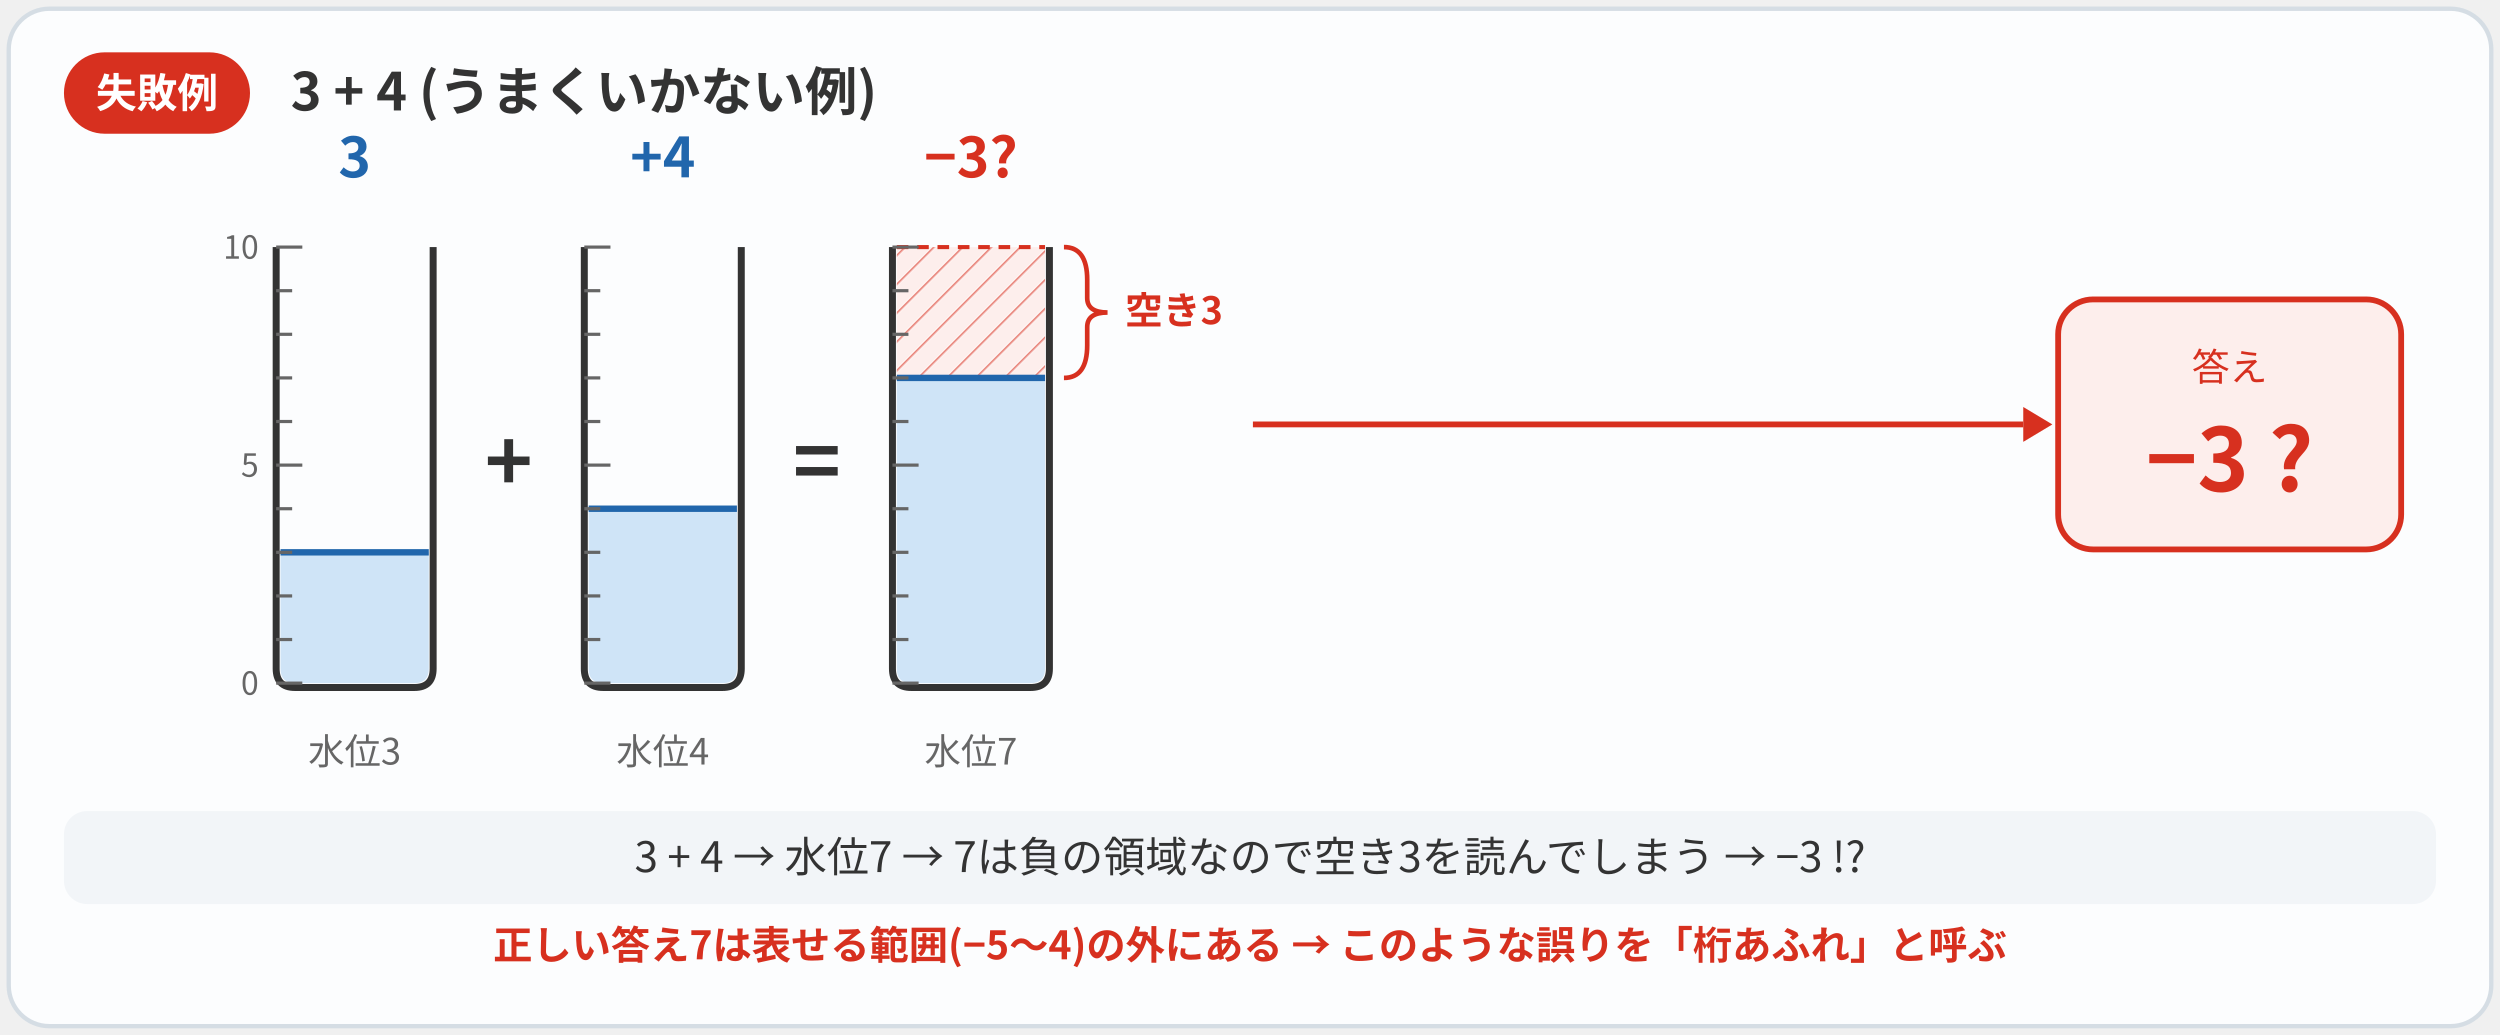
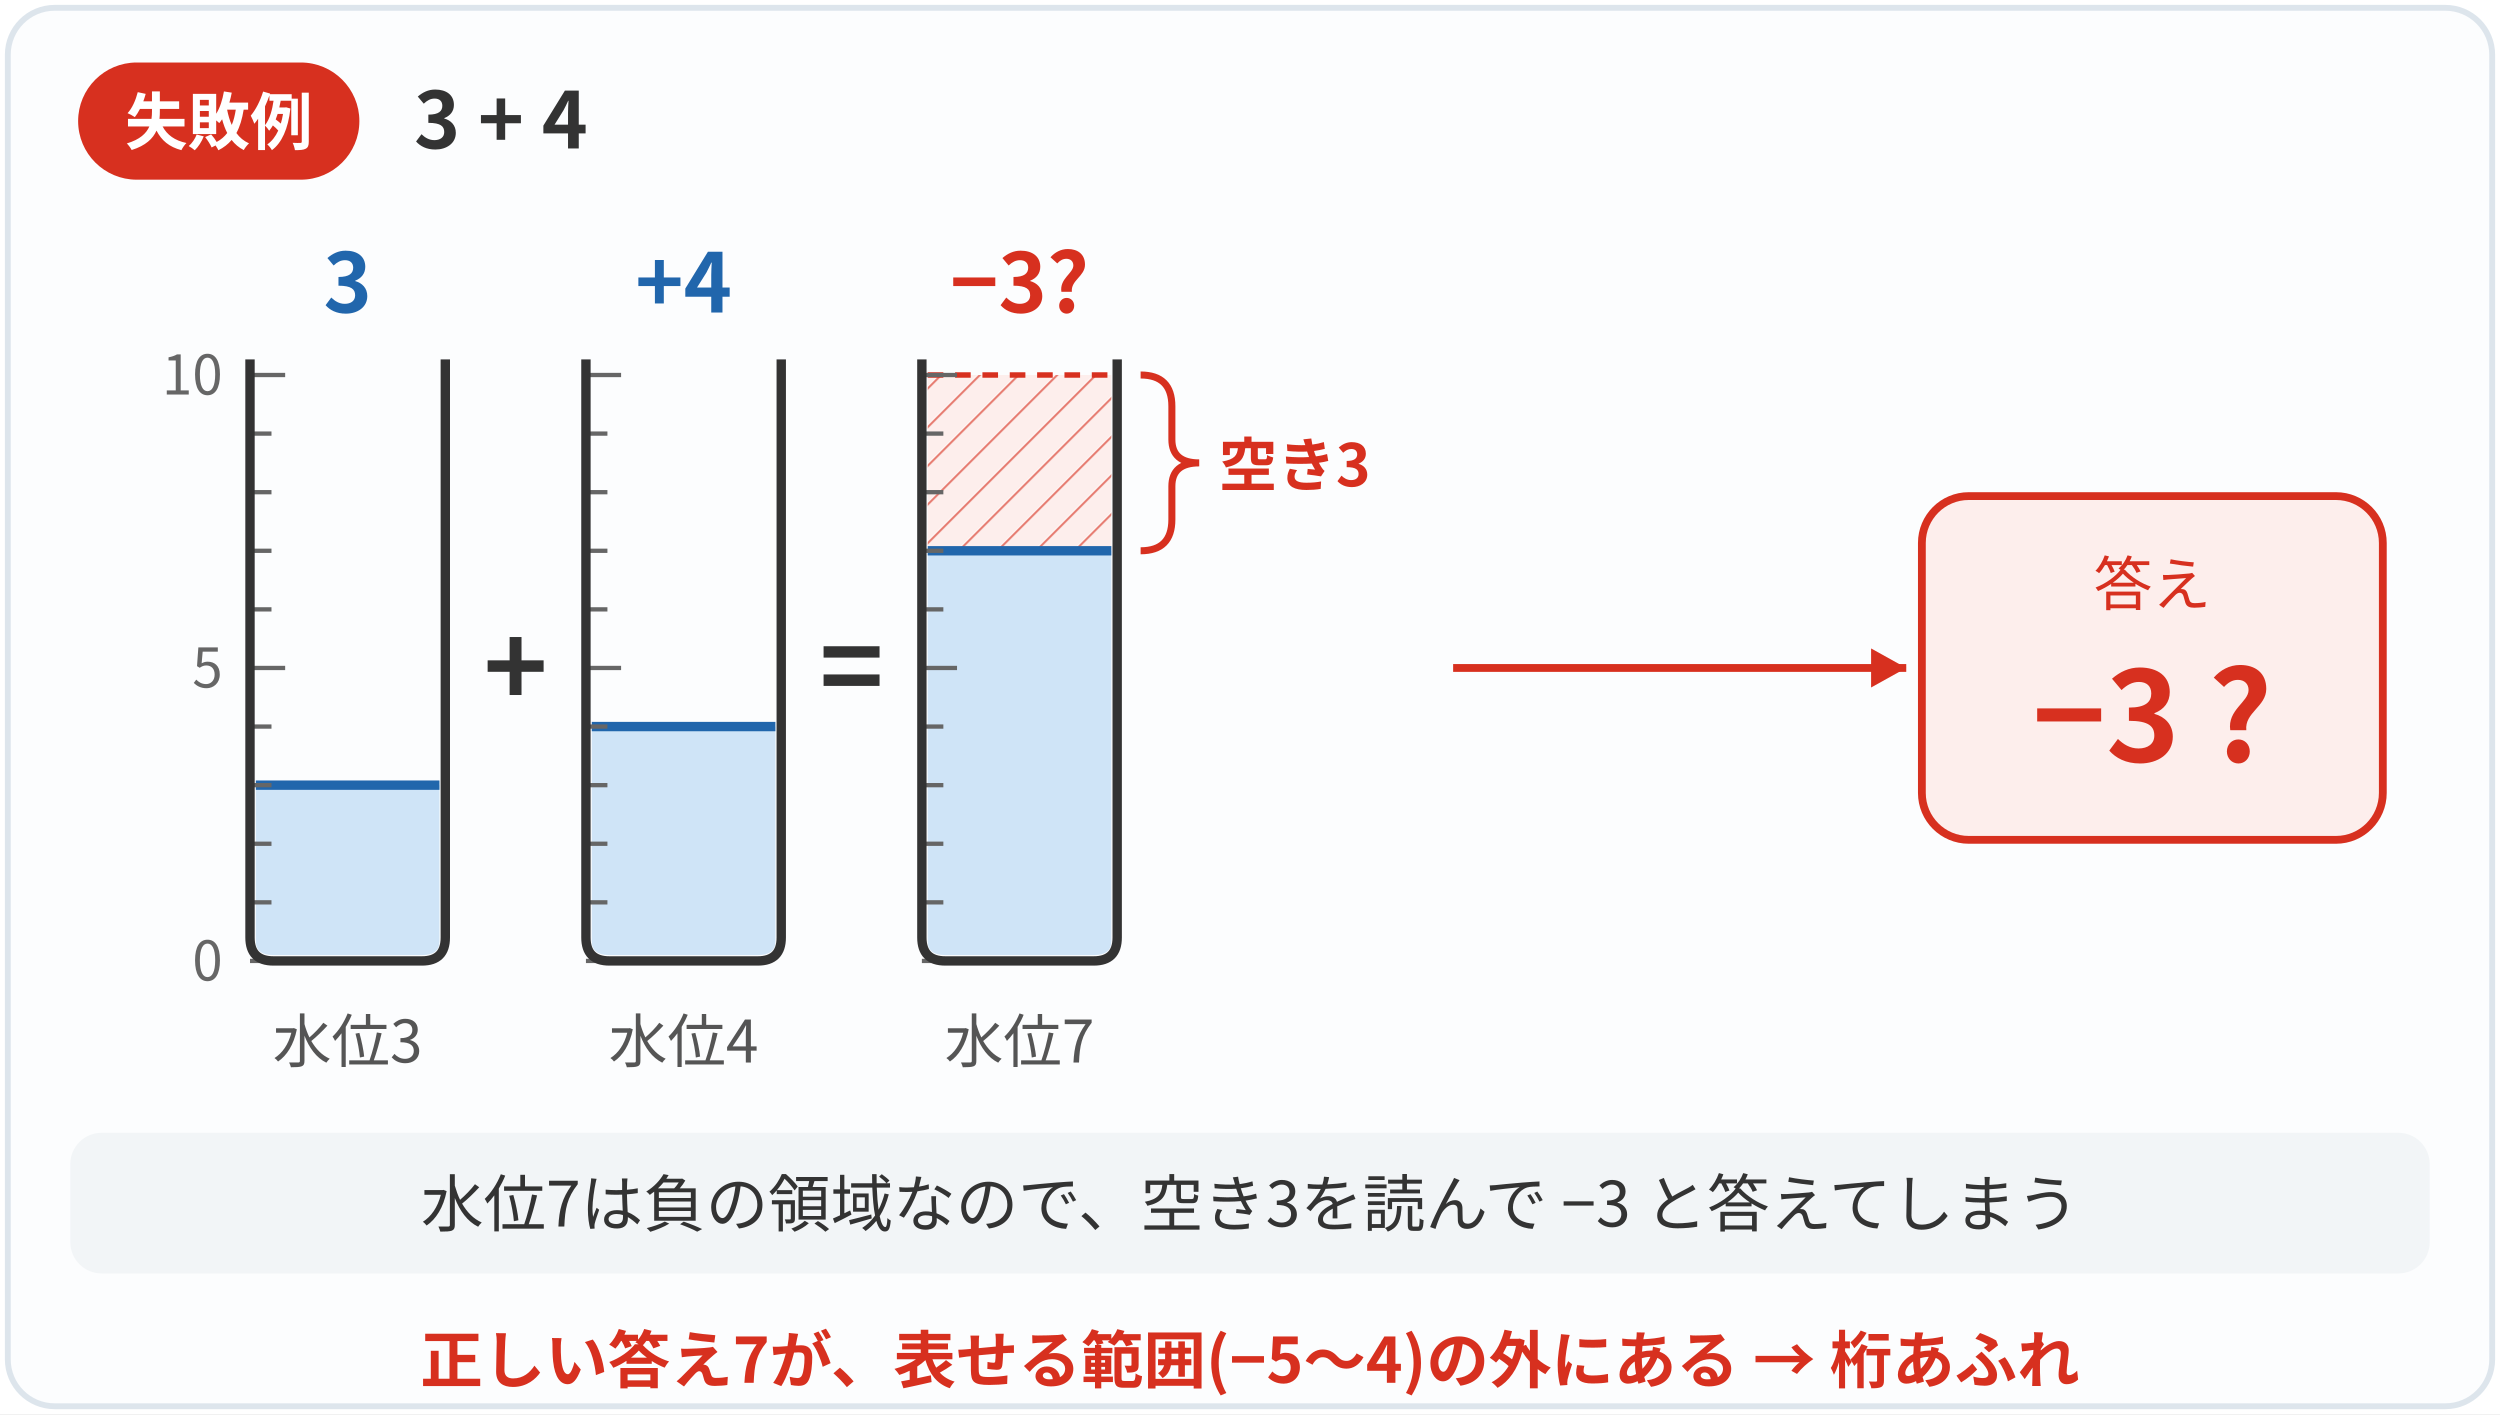
- <svg xmlns="http://www.w3.org/2000/svg" xml:lang="ja" lang="ja" viewBox="0 0 860 356" font-family="'Hiragino Sans','Hiragino Kaku Gothic ProN','Noto Sans JP','Noto Sans CJK JP','Yu Gothic','Meiryo',sans-serif">
+ <svg xmlns="http://www.w3.org/2000/svg" xml:lang="ja" viewBox="0 0 640 362" width="640" height="362" role="img" aria-labelledby="title desc" font-family="'Hiragino Sans','Noto Sans CJK JP','Yu Gothic',sans-serif">
  <defs>
    <pattern id="hred" patternUnits="userSpaceOnUse" width="7" height="7" patternTransform="rotate(45)">
      <rect width="7" height="7" fill="#fdeeec" />
      <line x1="0" y1="0" x2="0" y2="7" stroke="#d7301f" stroke-width="1.1" stroke-opacity="0.55" />
    </pattern>
  </defs>
-   <rect x="3" y="3" width="854" height="350" rx="14" fill="#fcfdfe" stroke="#d5dde4" stroke-width="1.5" />
-   <rect x="22" y="18" width="64" height="28" rx="14" fill="#d7301f" />
-   <text x="54.0" y="37" font-size="14" fill="#fff" text-anchor="middle" font-weight="bold" font-family="'Hiragino Sans','Hiragino Kaku Gothic ProN','Noto Sans JP','Noto Sans CJK JP','Yu Gothic','Meiryo',sans-serif">失敗例</text>
-   <text x="100" y="38" font-size="18" fill="#333" text-anchor="start" font-weight="bold" font-family="'Hiragino Sans','Hiragino Kaku Gothic ProN','Noto Sans JP','Noto Sans CJK JP','Yu Gothic','Meiryo',sans-serif">3 + 4 (うまくいかない例)</text>
-   <path d="M 96.5 190 L 96.5 230 Q 96.5 235 101.5 235 L 142.5 235 Q 147.5 235 147.5 230 L 147.5 190 Z" fill="#cfe4f7" />
-   <line x1="96.5" y1="190" x2="147.5" y2="190" stroke="#2166ac" stroke-width="2.2" />
-   <path d="M 95 85 L 95 230 Q 95 236.5 101.5 236.5 L 142.5 236.5 Q 149 236.5 149 230 L 149 85" fill="none" stroke="#333" stroke-width="2.4" stroke-opacity="1.0" />
-   <line x1="95" y1="235" x2="104" y2="235" stroke="#666" stroke-width="1.1" stroke-opacity="1.0" />
-   <line x1="95" y1="220" x2="100.5" y2="220" stroke="#666" stroke-width="1.1" stroke-opacity="1.0" />
-   <line x1="95" y1="205" x2="100.5" y2="205" stroke="#666" stroke-width="1.1" stroke-opacity="1.0" />
-   <line x1="95" y1="190" x2="100.5" y2="190" stroke="#666" stroke-width="1.1" stroke-opacity="1.0" />
-   <line x1="95" y1="175" x2="100.5" y2="175" stroke="#666" stroke-width="1.1" stroke-opacity="1.0" />
-   <line x1="95" y1="160" x2="104" y2="160" stroke="#666" stroke-width="1.1" stroke-opacity="1.0" />
-   <line x1="95" y1="145" x2="100.5" y2="145" stroke="#666" stroke-width="1.1" stroke-opacity="1.0" />
-   <line x1="95" y1="130" x2="100.5" y2="130" stroke="#666" stroke-width="1.1" stroke-opacity="1.0" />
-   <line x1="95" y1="115" x2="100.5" y2="115" stroke="#666" stroke-width="1.1" stroke-opacity="1.0" />
-   <line x1="95" y1="100" x2="100.5" y2="100" stroke="#666" stroke-width="1.1" stroke-opacity="1.0" />
-   <line x1="95" y1="85" x2="104" y2="85" stroke="#666" stroke-width="1.1" stroke-opacity="1.0" />
-   <text x="89" y="239" font-size="11" fill="#666" text-anchor="end" font-family="'Hiragino Sans','Hiragino Kaku Gothic ProN','Noto Sans JP','Noto Sans CJK JP','Yu Gothic','Meiryo',sans-serif">0</text>
-   <text x="89" y="164" font-size="11" fill="#666" text-anchor="end" font-family="'Hiragino Sans','Hiragino Kaku Gothic ProN','Noto Sans JP','Noto Sans CJK JP','Yu Gothic','Meiryo',sans-serif">5</text>
-   <text x="89" y="89" font-size="11" fill="#666" text-anchor="end" font-family="'Hiragino Sans','Hiragino Kaku Gothic ProN','Noto Sans JP','Noto Sans CJK JP','Yu Gothic','Meiryo',sans-serif">10</text>
-   <text x="122.0" y="61" font-size="19" fill="#2166ac" text-anchor="middle" font-weight="bold" font-family="'Hiragino Sans','Hiragino Kaku Gothic ProN','Noto Sans JP','Noto Sans CJK JP','Yu Gothic','Meiryo',sans-serif">3</text>
-   <text x="122.0" y="263" font-size="12.5" fill="#666" text-anchor="middle" font-family="'Hiragino Sans','Hiragino Kaku Gothic ProN','Noto Sans JP','Noto Sans CJK JP','Yu Gothic','Meiryo',sans-serif">水位3</text>
-   <text x="175" y="169" font-size="28" fill="#333" text-anchor="middle" font-weight="bold" font-family="'Hiragino Sans','Hiragino Kaku Gothic ProN','Noto Sans JP','Noto Sans CJK JP','Yu Gothic','Meiryo',sans-serif">+</text>
-   <path d="M 202.5 175 L 202.5 230 Q 202.5 235 207.5 235 L 248.5 235 Q 253.5 235 253.5 230 L 253.5 175 Z" fill="#cfe4f7" />
-   <line x1="202.5" y1="175" x2="253.5" y2="175" stroke="#2166ac" stroke-width="2.2" />
-   <path d="M 201 85 L 201 230 Q 201 236.5 207.5 236.5 L 248.5 236.5 Q 255 236.5 255 230 L 255 85" fill="none" stroke="#333" stroke-width="2.4" stroke-opacity="1.0" />
-   <line x1="201" y1="235" x2="210" y2="235" stroke="#666" stroke-width="1.1" stroke-opacity="1.0" />
-   <line x1="201" y1="220" x2="206.5" y2="220" stroke="#666" stroke-width="1.1" stroke-opacity="1.0" />
-   <line x1="201" y1="205" x2="206.5" y2="205" stroke="#666" stroke-width="1.1" stroke-opacity="1.0" />
-   <line x1="201" y1="190" x2="206.5" y2="190" stroke="#666" stroke-width="1.1" stroke-opacity="1.0" />
-   <line x1="201" y1="175" x2="206.5" y2="175" stroke="#666" stroke-width="1.1" stroke-opacity="1.0" />
-   <line x1="201" y1="160" x2="210" y2="160" stroke="#666" stroke-width="1.1" stroke-opacity="1.0" />
-   <line x1="201" y1="145" x2="206.5" y2="145" stroke="#666" stroke-width="1.1" stroke-opacity="1.0" />
-   <line x1="201" y1="130" x2="206.5" y2="130" stroke="#666" stroke-width="1.1" stroke-opacity="1.0" />
-   <line x1="201" y1="115" x2="206.5" y2="115" stroke="#666" stroke-width="1.1" stroke-opacity="1.0" />
-   <line x1="201" y1="100" x2="206.5" y2="100" stroke="#666" stroke-width="1.1" stroke-opacity="1.0" />
-   <line x1="201" y1="85" x2="210" y2="85" stroke="#666" stroke-width="1.1" stroke-opacity="1.0" />
-   <text x="228.0" y="61" font-size="19" fill="#2166ac" text-anchor="middle" font-weight="bold" font-family="'Hiragino Sans','Hiragino Kaku Gothic ProN','Noto Sans JP','Noto Sans CJK JP','Yu Gothic','Meiryo',sans-serif">+4</text>
-   <text x="228.0" y="263" font-size="12.5" fill="#666" text-anchor="middle" font-family="'Hiragino Sans','Hiragino Kaku Gothic ProN','Noto Sans JP','Noto Sans CJK JP','Yu Gothic','Meiryo',sans-serif">水位4</text>
-   <text x="281" y="169" font-size="28" fill="#333" text-anchor="middle" font-weight="bold" font-family="'Hiragino Sans','Hiragino Kaku Gothic ProN','Noto Sans JP','Noto Sans CJK JP','Yu Gothic','Meiryo',sans-serif">=</text>
-   <rect x="308.5" y="85" width="51" height="45" fill="url(#hred)" />
-   <line x1="308.5" y1="85" x2="359.5" y2="85" stroke="#d7301f" stroke-width="1.4" stroke-dasharray="4 3" />
-   <path d="M 308.5 130 L 308.5 230 Q 308.5 235 313.5 235 L 354.5 235 Q 359.5 235 359.5 230 L 359.5 130 Z" fill="#cfe4f7" />
-   <line x1="308.5" y1="130" x2="359.5" y2="130" stroke="#2166ac" stroke-width="2.2" />
-   <path d="M 307 85 L 307 230 Q 307 236.5 313.5 236.5 L 354.5 236.5 Q 361 236.5 361 230 L 361 85" fill="none" stroke="#333" stroke-width="2.4" stroke-opacity="1.0" />
-   <line x1="307" y1="235" x2="316" y2="235" stroke="#666" stroke-width="1.1" stroke-opacity="1.0" />
-   <line x1="307" y1="220" x2="312.5" y2="220" stroke="#666" stroke-width="1.1" stroke-opacity="1.0" />
-   <line x1="307" y1="205" x2="312.5" y2="205" stroke="#666" stroke-width="1.1" stroke-opacity="1.0" />
-   <line x1="307" y1="190" x2="312.5" y2="190" stroke="#666" stroke-width="1.1" stroke-opacity="1.0" />
-   <line x1="307" y1="175" x2="312.5" y2="175" stroke="#666" stroke-width="1.1" stroke-opacity="1.0" />
-   <line x1="307" y1="160" x2="316" y2="160" stroke="#666" stroke-width="1.1" stroke-opacity="1.0" />
-   <line x1="307" y1="145" x2="312.5" y2="145" stroke="#666" stroke-width="1.1" stroke-opacity="1.0" />
-   <line x1="307" y1="130" x2="312.5" y2="130" stroke="#666" stroke-width="1.1" stroke-opacity="1.0" />
-   <line x1="307" y1="115" x2="312.5" y2="115" stroke="#666" stroke-width="1.1" stroke-opacity="1.0" />
-   <line x1="307" y1="100" x2="312.5" y2="100" stroke="#666" stroke-width="1.1" stroke-opacity="1.0" />
-   <line x1="307" y1="85" x2="316" y2="85" stroke="#666" stroke-width="1.1" stroke-opacity="1.0" />
-   <text x="334.0" y="61" font-size="19" fill="#d7301f" text-anchor="middle" font-weight="bold" font-family="'Hiragino Sans','Hiragino Kaku Gothic ProN','Noto Sans JP','Noto Sans CJK JP','Yu Gothic','Meiryo',sans-serif">−3?</text>
-   <text x="334.0" y="263" font-size="12.5" fill="#666" text-anchor="middle" font-family="'Hiragino Sans','Hiragino Kaku Gothic ProN','Noto Sans JP','Noto Sans CJK JP','Yu Gothic','Meiryo',sans-serif">水位7</text>
-   <path d="M 366 85 Q 374 85 374 96.25 L 374 102.5 Q 374 107.5 381 107.5 Q 374 107.5 374 112.5 L 374 118.75 Q 374 130 366 130" fill="none" stroke="#d7301f" stroke-width="1.6" />
-   <text x="387" y="111.5" font-size="13" fill="#d7301f" text-anchor="start" font-weight="bold" font-family="'Hiragino Sans','Hiragino Kaku Gothic ProN','Noto Sans JP','Noto Sans CJK JP','Yu Gothic','Meiryo',sans-serif">空き3</text>
-   <rect x="708" y="103" width="118" height="86" rx="12" fill="#fdeeec" stroke="#d7301f" stroke-width="2" />
-   <text x="767" y="131" font-size="13" fill="#d7301f" text-anchor="middle" font-family="'Hiragino Sans','Hiragino Kaku Gothic ProN','Noto Sans JP','Noto Sans CJK JP','Yu Gothic','Meiryo',sans-serif">答え</text>
-   <text x="767" y="169" font-size="30" fill="#d7301f" text-anchor="middle" font-weight="bold" font-family="'Hiragino Sans','Hiragino Kaku Gothic ProN','Noto Sans JP','Noto Sans CJK JP','Yu Gothic','Meiryo',sans-serif">−3 ?</text>
-   <line x1="431" y1="146" x2="696" y2="146" stroke="#d7301f" stroke-width="2" marker-end="none" />
-   <path d="M 696 140 L 706 146 L 696 152 Z" fill="#d7301f" />
-   <rect x="22" y="279" width="816" height="32" rx="8" fill="#f2f5f8" />
-   <text x="430.0" y="300" font-size="14.5" fill="#333" text-anchor="middle" font-family="'Hiragino Sans','Hiragino Kaku Gothic ProN','Noto Sans JP','Noto Sans CJK JP','Yu Gothic','Meiryo',sans-serif">3 + 4 → 水位7 → 7は負の領域なので空き3を読んでしまう → −3 !?</text>
-   <text x="430.0" y="330" font-size="13.5" fill="#d7301f" text-anchor="middle" font-weight="bold" font-family="'Hiragino Sans','Hiragino Kaku Gothic ProN','Noto Sans JP','Noto Sans CJK JP','Yu Gothic','Meiryo',sans-serif">正しい答え7は表せる範囲(−5〜4)の外にある → このような誤りを「桁あふれ」と呼ぶ</text>
+   <rect width="640" height="362" fill="white" />
+   <rect x="2" y="2" width="636" height="358" rx="12" fill="#fcfdfe" stroke="#dde5ec" stroke-width="1.5" />
+   <rect x="20" y="16" width="72" height="30" rx="15" fill="#d7301f" stroke="none" stroke-width="1.5" />
+   <text x="56" y="37" font-size="16" fill="white" text-anchor="middle" font-weight="bold">失敗例</text>
+   <text x="106" y="38" font-size="20" fill="#333" text-anchor="start" font-weight="bold">3 + 4</text>
+   <path d="M 65.5 201 L 65.5 241 Q 65.5 244.5 70 244.5 L 108 244.5 Q 112.5 244.5 112.5 241 L 112.5 201 Z" fill="#cfe4f7" />
+   <line x1="65.5" y1="201" x2="112.5" y2="201" stroke="#2166ac" stroke-width="2.4" />
+   <line x1="64" y1="246" x2="73" y2="246" stroke="#666" stroke-width="1.1" stroke-opacity="1.0" />
+   <text x="57" y="251" font-size="14" fill="#666" text-anchor="end">0</text>
+   <line x1="64" y1="231" x2="69.5" y2="231" stroke="#666" stroke-width="1.1" stroke-opacity="1.0" />
+   <line x1="64" y1="216" x2="69.5" y2="216" stroke="#666" stroke-width="1.1" stroke-opacity="1.0" />
+   <line x1="64" y1="201" x2="69.5" y2="201" stroke="#666" stroke-width="1.1" stroke-opacity="1.0" />
+   <line x1="64" y1="186" x2="69.5" y2="186" stroke="#666" stroke-width="1.1" stroke-opacity="1.0" />
+   <line x1="64" y1="171" x2="73" y2="171" stroke="#666" stroke-width="1.1" stroke-opacity="1.0" />
+   <text x="57" y="176" font-size="14" fill="#666" text-anchor="end">5</text>
+   <line x1="64" y1="156" x2="69.5" y2="156" stroke="#666" stroke-width="1.1" stroke-opacity="1.0" />
+   <line x1="64" y1="141" x2="69.5" y2="141" stroke="#666" stroke-width="1.1" stroke-opacity="1.0" />
+   <line x1="64" y1="126" x2="69.5" y2="126" stroke="#666" stroke-width="1.1" stroke-opacity="1.0" />
+   <line x1="64" y1="111" x2="69.5" y2="111" stroke="#666" stroke-width="1.1" stroke-opacity="1.0" />
+   <line x1="64" y1="96" x2="73" y2="96" stroke="#666" stroke-width="1.1" stroke-opacity="1.0" />
+   <text x="57" y="101" font-size="14" fill="#666" text-anchor="end">10</text>
+   <path d="M 64 92 L 64 240 Q 64 246 70 246 L 108 246 Q 114 246 114 240 L 114 92" fill="none" stroke="#333" stroke-width="2.4" stroke-opacity="1.0" />
+   <text x="89" y="80" font-size="21" fill="#2166ac" text-anchor="middle" font-weight="bold">3</text>
+   <text x="89" y="272" font-size="15" fill="#555" text-anchor="middle">水位3</text>
+   <text x="132" y="181" font-size="28" fill="#333" text-anchor="middle" font-weight="bold">+</text>
+   <path d="M 151.5 186 L 151.5 241 Q 151.5 244.5 156 244.5 L 194 244.5 Q 198.5 244.5 198.5 241 L 198.5 186 Z" fill="#cfe4f7" />
+   <line x1="151.5" y1="186" x2="198.5" y2="186" stroke="#2166ac" stroke-width="2.4" />
+   <line x1="150" y1="246" x2="159" y2="246" stroke="#666" stroke-width="1.1" stroke-opacity="1.0" />
+   <line x1="150" y1="231" x2="155.5" y2="231" stroke="#666" stroke-width="1.1" stroke-opacity="1.0" />
+   <line x1="150" y1="216" x2="155.5" y2="216" stroke="#666" stroke-width="1.1" stroke-opacity="1.0" />
+   <line x1="150" y1="201" x2="155.5" y2="201" stroke="#666" stroke-width="1.1" stroke-opacity="1.0" />
+   <line x1="150" y1="186" x2="155.5" y2="186" stroke="#666" stroke-width="1.1" stroke-opacity="1.0" />
+   <line x1="150" y1="171" x2="159" y2="171" stroke="#666" stroke-width="1.1" stroke-opacity="1.0" />
+   <line x1="150" y1="156" x2="155.5" y2="156" stroke="#666" stroke-width="1.1" stroke-opacity="1.0" />
+   <line x1="150" y1="141" x2="155.5" y2="141" stroke="#666" stroke-width="1.1" stroke-opacity="1.0" />
+   <line x1="150" y1="126" x2="155.5" y2="126" stroke="#666" stroke-width="1.1" stroke-opacity="1.0" />
+   <line x1="150" y1="111" x2="155.5" y2="111" stroke="#666" stroke-width="1.1" stroke-opacity="1.0" />
+   <line x1="150" y1="96" x2="159" y2="96" stroke="#666" stroke-width="1.1" stroke-opacity="1.0" />
+   <path d="M 150 92 L 150 240 Q 150 246 156 246 L 194 246 Q 200 246 200 240 L 200 92" fill="none" stroke="#333" stroke-width="2.4" stroke-opacity="1.0" />
+   <text x="175" y="80" font-size="21" fill="#2166ac" text-anchor="middle" font-weight="bold">+4</text>
+   <text x="175" y="272" font-size="15" fill="#555" text-anchor="middle">水位4</text>
+   <text x="218" y="181" font-size="28" fill="#333" text-anchor="middle" font-weight="bold">=</text>
+   <rect x="237.5" y="96" width="47" height="45" rx="0" fill="url(#hred)" stroke="none" stroke-width="1.5" />
+   <line x1="237.5" y1="96" x2="284.5" y2="96" stroke="#d7301f" stroke-width="1.4" stroke-dasharray="4 3" />
+   <path d="M 237.5 141 L 237.5 241 Q 237.5 244.5 242 244.5 L 280 244.5 Q 284.5 244.5 284.5 241 L 284.5 141 Z" fill="#cfe4f7" />
+   <line x1="237.5" y1="141" x2="284.5" y2="141" stroke="#2166ac" stroke-width="2.4" />
+   <line x1="236" y1="246" x2="245" y2="246" stroke="#666" stroke-width="1.1" stroke-opacity="1.0" />
+   <line x1="236" y1="231" x2="241.5" y2="231" stroke="#666" stroke-width="1.1" stroke-opacity="1.0" />
+   <line x1="236" y1="216" x2="241.5" y2="216" stroke="#666" stroke-width="1.1" stroke-opacity="1.0" />
+   <line x1="236" y1="201" x2="241.5" y2="201" stroke="#666" stroke-width="1.1" stroke-opacity="1.0" />
+   <line x1="236" y1="186" x2="241.5" y2="186" stroke="#666" stroke-width="1.1" stroke-opacity="1.0" />
+   <line x1="236" y1="171" x2="245" y2="171" stroke="#666" stroke-width="1.1" stroke-opacity="1.0" />
+   <line x1="236" y1="156" x2="241.5" y2="156" stroke="#666" stroke-width="1.1" stroke-opacity="1.0" />
+   <line x1="236" y1="141" x2="241.5" y2="141" stroke="#666" stroke-width="1.1" stroke-opacity="1.0" />
+   <line x1="236" y1="126" x2="241.5" y2="126" stroke="#666" stroke-width="1.1" stroke-opacity="1.0" />
+   <line x1="236" y1="111" x2="241.5" y2="111" stroke="#666" stroke-width="1.1" stroke-opacity="1.0" />
+   <line x1="236" y1="96" x2="245" y2="96" stroke="#666" stroke-width="1.1" stroke-opacity="1.0" />
+   <path d="M 236 92 L 236 240 Q 236 246 242 246 L 280 246 Q 286 246 286 240 L 286 92" fill="none" stroke="#333" stroke-width="2.4" stroke-opacity="1.0" />
+   <text x="261" y="80" font-size="21" fill="#d7301f" text-anchor="middle" font-weight="bold">−3?</text>
+   <text x="261" y="272" font-size="15" fill="#555" text-anchor="middle">水位7</text>
+   <path d="M 292 96 q 8 0 8 8 L 300 112.5 q 0 6 7 6 q -7 0 -7 6 L 300 133.0 q 0 8 -8 8" fill="none" stroke="#d7301f" stroke-width="1.8" />
+   <text x="312" y="124.5" font-size="15" fill="#d7301f" text-anchor="start" font-weight="bold">空き3</text>
+   <line x1="372" y1="171" x2="488" y2="171" stroke="#d7301f" stroke-width="2" />
+   <path d="M 479 166 L 488 171 L 479 176 Z" fill="#d7301f" />
+   <rect x="492" y="127" width="118" height="88" rx="12" fill="#fdeeec" stroke="#d7301f" stroke-width="2" />
+   <text x="551" y="155" font-size="15" fill="#d7301f" text-anchor="middle">答え</text>
+   <text x="551" y="195" font-size="32" fill="#d7301f" text-anchor="middle" font-weight="bold">−3 ?</text>
+   <rect x="18" y="290" width="604" height="36" rx="8" fill="#f2f5f7" stroke="none" stroke-width="1.5" />
+   <text x="320" y="314" font-size="16" fill="#333" text-anchor="middle">水位7は負の領域なので、空き3を読んで −3 と答えてしまう</text>
+   <text x="320" y="354" font-size="16" fill="#d7301f" text-anchor="middle" font-weight="bold">正しい答え7が、表せる範囲(−5〜4)の外にある → 桁あふれ</text>
</svg>
